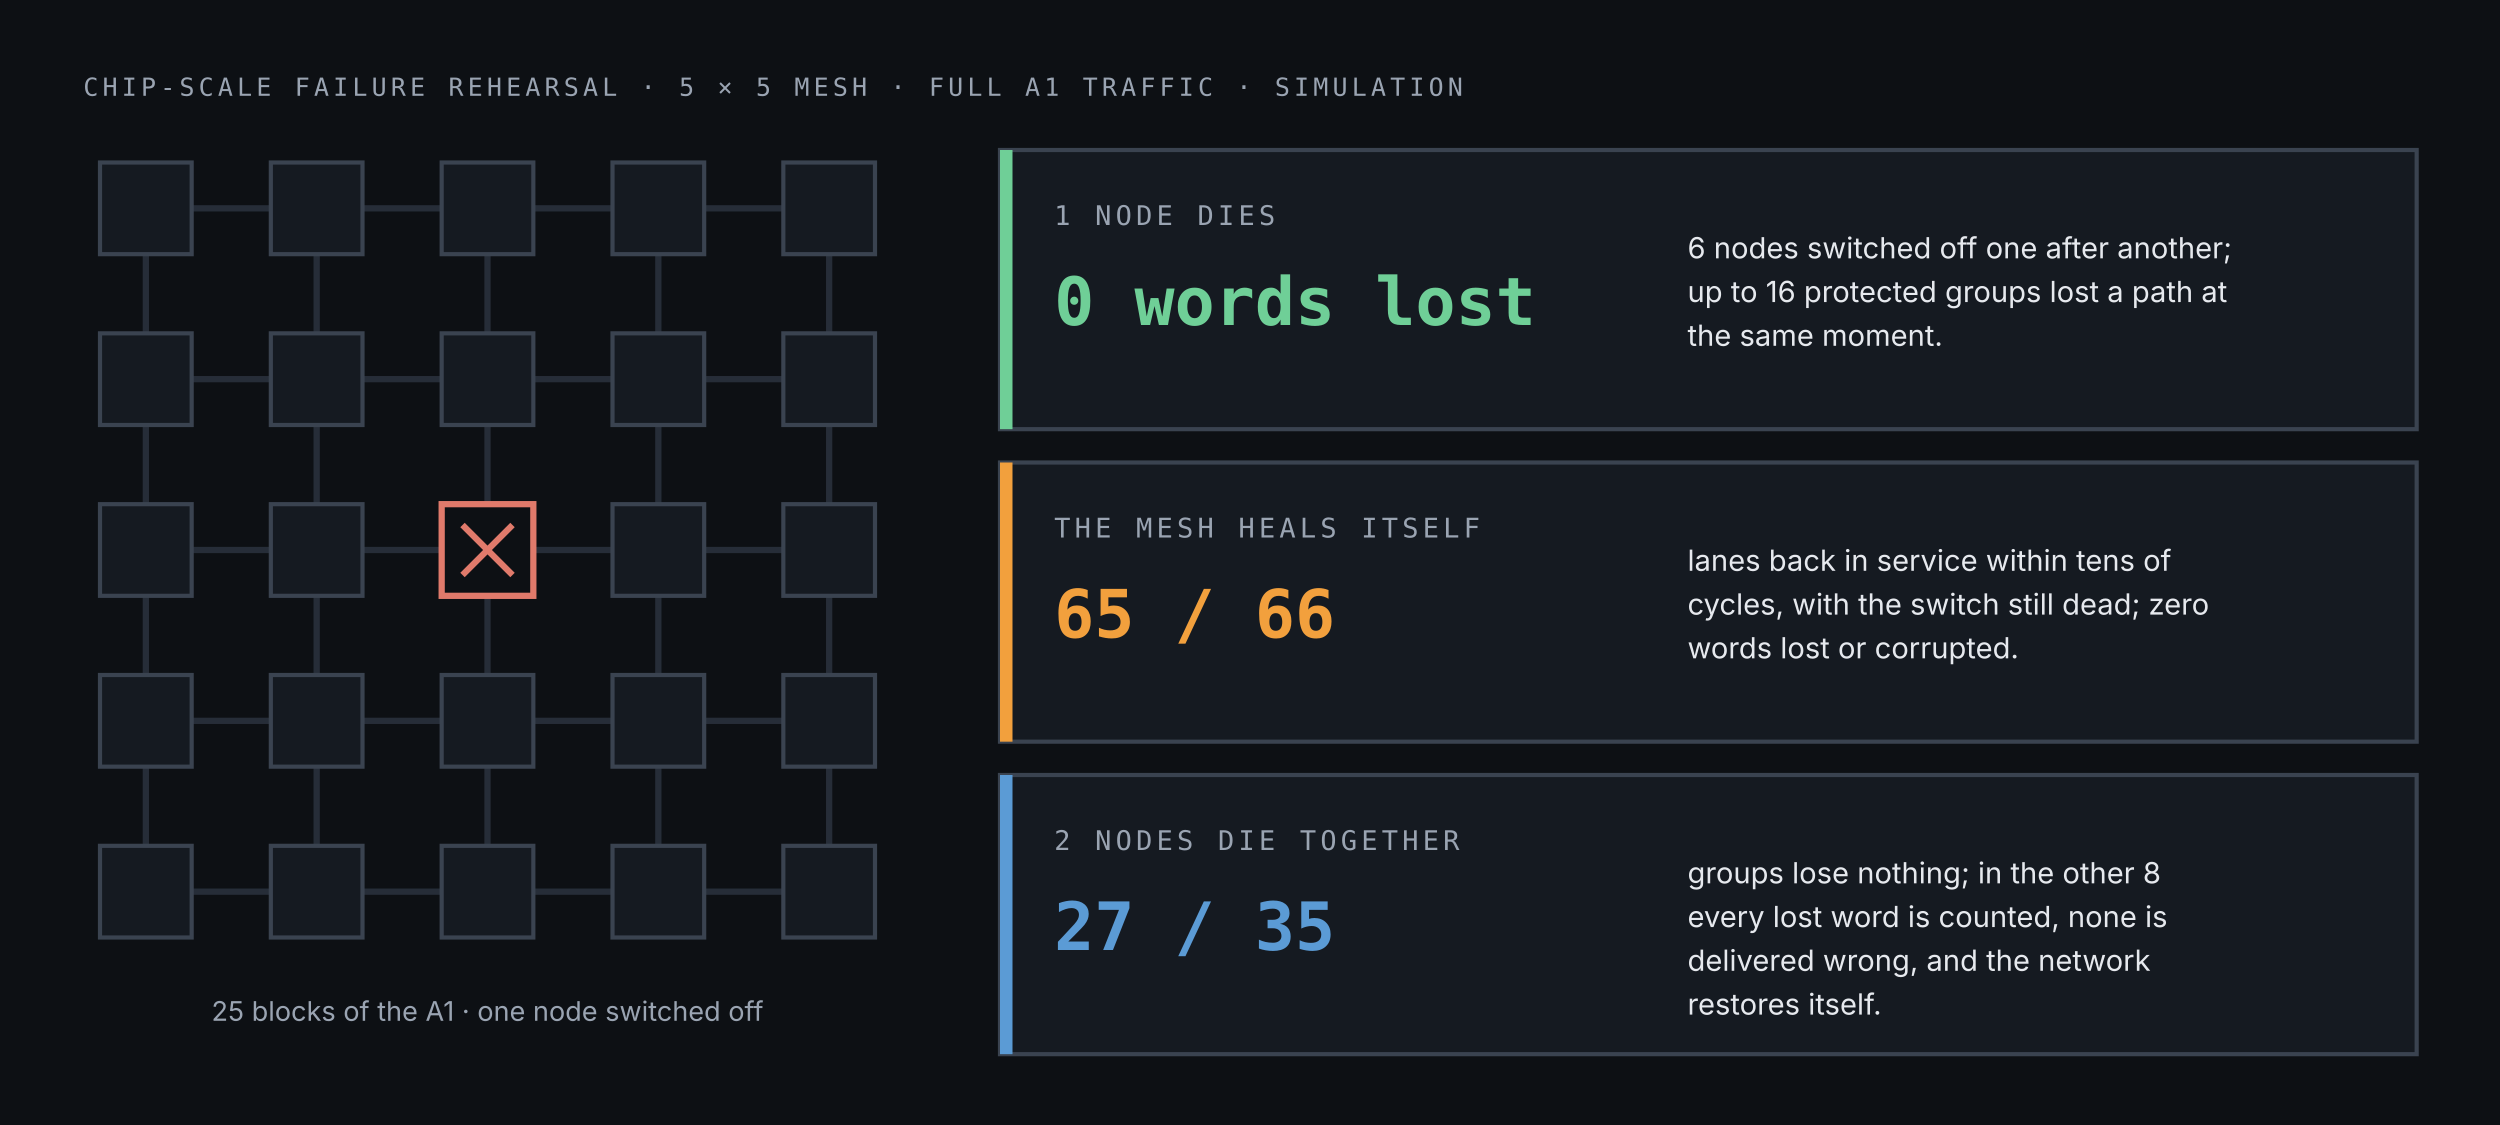
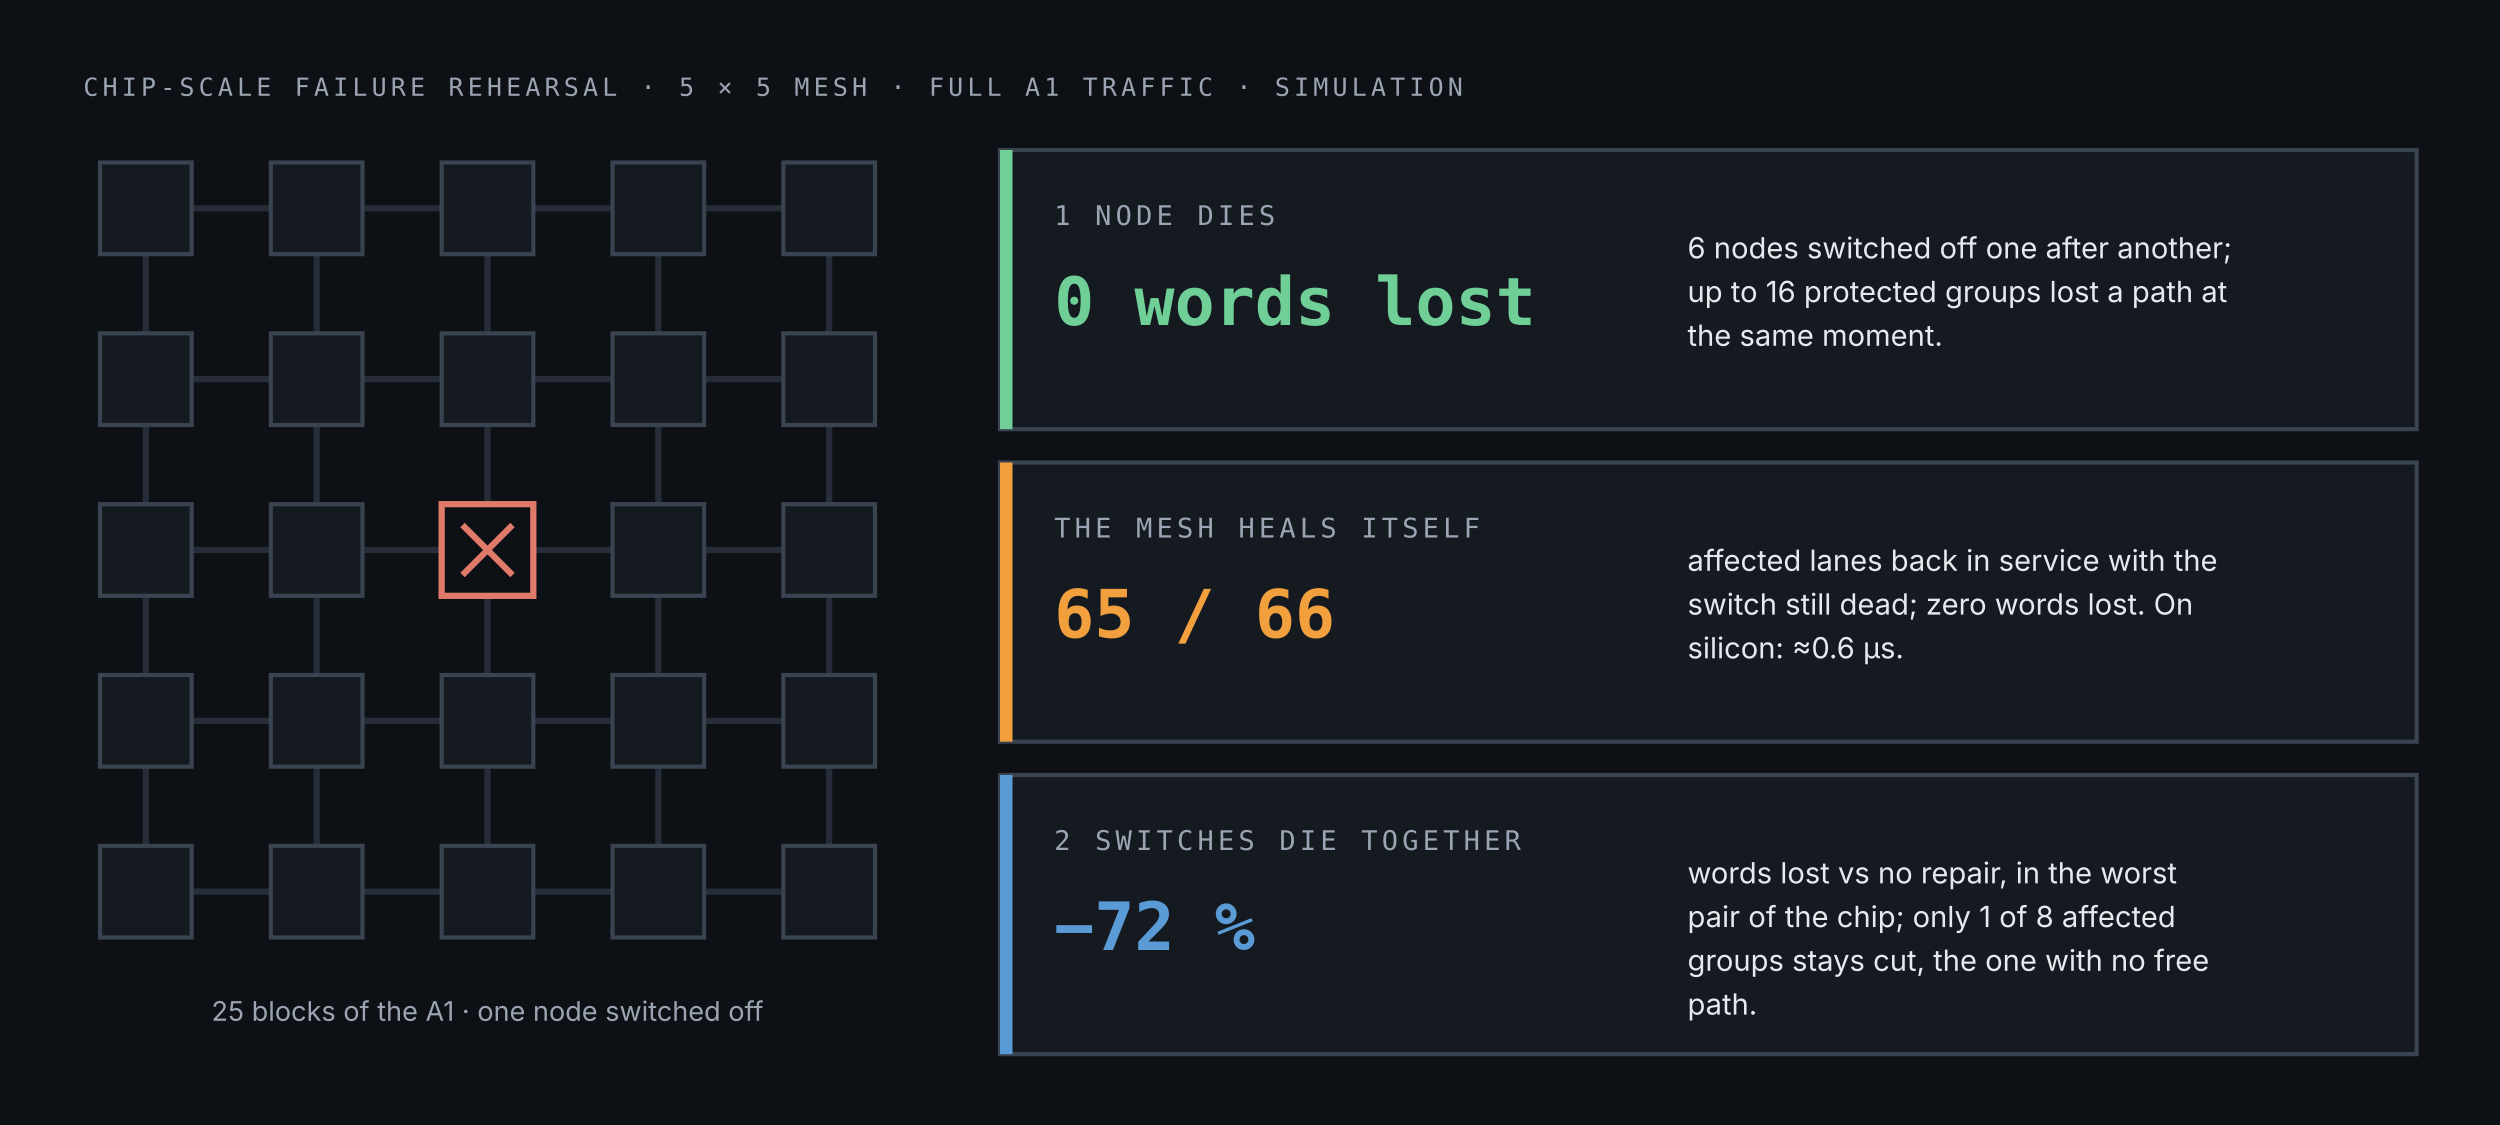
<svg xmlns="http://www.w3.org/2000/svg" viewBox="0 0 1200 540" width="1200" height="540" role="img">
  <rect width="1200" height="540" fill="#0d1014" />
  <text x="40" y="46" font-family="DejaVu Sans Mono, ui-monospace, Menlo, monospace" font-size="12" fill="#9aa4b2" text-anchor="start" font-weight="400" letter-spacing="2">CHIP-SCALE FAILURE REHEARSAL · 5 × 5 MESH · FULL A1 TRAFFIC · SIMULATION</text>
  <line x1="70" y1="100" x2="398" y2="100" stroke="#262d38" stroke-width="3" />
  <line x1="70" y1="100" x2="70" y2="428" stroke="#262d38" stroke-width="3" />
  <line x1="70" y1="182" x2="398" y2="182" stroke="#262d38" stroke-width="3" />
  <line x1="152" y1="100" x2="152" y2="428" stroke="#262d38" stroke-width="3" />
  <line x1="70" y1="264" x2="398" y2="264" stroke="#262d38" stroke-width="3" />
  <line x1="234" y1="100" x2="234" y2="428" stroke="#262d38" stroke-width="3" />
  <line x1="70" y1="346" x2="398" y2="346" stroke="#262d38" stroke-width="3" />
  <line x1="316" y1="100" x2="316" y2="428" stroke="#262d38" stroke-width="3" />
  <line x1="70" y1="428" x2="398" y2="428" stroke="#262d38" stroke-width="3" />
  <line x1="398" y1="100" x2="398" y2="428" stroke="#262d38" stroke-width="3" />
  <rect x="48" y="78" width="44" height="44" fill="#151a21" stroke="#3a4350" stroke-width="2" />
  <rect x="48" y="160" width="44" height="44" fill="#151a21" stroke="#3a4350" stroke-width="2" />
  <rect x="48" y="242" width="44" height="44" fill="#151a21" stroke="#3a4350" stroke-width="2" />
  <rect x="48" y="324" width="44" height="44" fill="#151a21" stroke="#3a4350" stroke-width="2" />
  <rect x="48" y="406" width="44" height="44" fill="#151a21" stroke="#3a4350" stroke-width="2" />
  <rect x="130" y="78" width="44" height="44" fill="#151a21" stroke="#3a4350" stroke-width="2" />
  <rect x="130" y="160" width="44" height="44" fill="#151a21" stroke="#3a4350" stroke-width="2" />
  <rect x="130" y="242" width="44" height="44" fill="#151a21" stroke="#3a4350" stroke-width="2" />
  <rect x="130" y="324" width="44" height="44" fill="#151a21" stroke="#3a4350" stroke-width="2" />
  <rect x="130" y="406" width="44" height="44" fill="#151a21" stroke="#3a4350" stroke-width="2" />
  <rect x="212" y="78" width="44" height="44" fill="#151a21" stroke="#3a4350" stroke-width="2" />
  <rect x="212" y="160" width="44" height="44" fill="#151a21" stroke="#3a4350" stroke-width="2" />
  <rect x="212" y="242" width="44" height="44" fill="#0d1014" stroke="#e07a6b" stroke-width="3" />
  <line x1="222" y1="252" x2="246" y2="276" stroke="#e07a6b" stroke-width="3" />
  <line x1="246" y1="252" x2="222" y2="276" stroke="#e07a6b" stroke-width="3" />
  <rect x="212" y="324" width="44" height="44" fill="#151a21" stroke="#3a4350" stroke-width="2" />
  <rect x="212" y="406" width="44" height="44" fill="#151a21" stroke="#3a4350" stroke-width="2" />
  <rect x="294" y="78" width="44" height="44" fill="#151a21" stroke="#3a4350" stroke-width="2" />
  <rect x="294" y="160" width="44" height="44" fill="#151a21" stroke="#3a4350" stroke-width="2" />
  <rect x="294" y="242" width="44" height="44" fill="#151a21" stroke="#3a4350" stroke-width="2" />
  <rect x="294" y="324" width="44" height="44" fill="#151a21" stroke="#3a4350" stroke-width="2" />
  <rect x="294" y="406" width="44" height="44" fill="#151a21" stroke="#3a4350" stroke-width="2" />
  <rect x="376" y="78" width="44" height="44" fill="#151a21" stroke="#3a4350" stroke-width="2" />
  <rect x="376" y="160" width="44" height="44" fill="#151a21" stroke="#3a4350" stroke-width="2" />
  <rect x="376" y="242" width="44" height="44" fill="#151a21" stroke="#3a4350" stroke-width="2" />
  <rect x="376" y="324" width="44" height="44" fill="#151a21" stroke="#3a4350" stroke-width="2" />
  <rect x="376" y="406" width="44" height="44" fill="#151a21" stroke="#3a4350" stroke-width="2" />
  <text x="234" y="490" font-family="Inter, system-ui, -apple-system, Segoe UI, Roboto, sans-serif" font-size="13" fill="#9aa4b2" text-anchor="middle" font-weight="400" letter-spacing="0">25 blocks of the A1 · one node switched off</text>
  <rect x="480" y="72" width="680" height="134" fill="#151a21" stroke="#3a4350" stroke-width="2" />
  <rect x="480" y="72" width="6" height="134" fill="#6fcf97" stroke="#6fcf97" stroke-width="0" />
  <text x="506" y="108" font-family="DejaVu Sans Mono, ui-monospace, Menlo, monospace" font-size="13" fill="#9aa4b2" text-anchor="start" font-weight="400" letter-spacing="2">1 NODE DIES</text>
  <text x="506" y="156" font-family="DejaVu Sans Mono, ui-monospace, Menlo, monospace" font-size="32" fill="#6fcf97" text-anchor="start" font-weight="700" letter-spacing="0">0 words lost</text>
  <text x="810" y="124" font-family="Inter, system-ui, -apple-system, Segoe UI, Roboto, sans-serif" font-size="14" fill="#e6e9ee" text-anchor="start" font-weight="400" letter-spacing="0">6 nodes switched off one after another;</text>
  <text x="810" y="145" font-family="Inter, system-ui, -apple-system, Segoe UI, Roboto, sans-serif" font-size="14" fill="#e6e9ee" text-anchor="start" font-weight="400" letter-spacing="0">up to 16 protected groups lost a path at</text>
  <text x="810" y="166" font-family="Inter, system-ui, -apple-system, Segoe UI, Roboto, sans-serif" font-size="14" fill="#e6e9ee" text-anchor="start" font-weight="400" letter-spacing="0">the same moment.</text>
  <rect x="480" y="222" width="680" height="134" fill="#151a21" stroke="#3a4350" stroke-width="2" />
  <rect x="480" y="222" width="6" height="134" fill="#f2a03d" stroke="#f2a03d" stroke-width="0" />
  <text x="506" y="258" font-family="DejaVu Sans Mono, ui-monospace, Menlo, monospace" font-size="13" fill="#9aa4b2" text-anchor="start" font-weight="400" letter-spacing="2">THE MESH HEALS ITSELF</text>
  <text x="506" y="306" font-family="DejaVu Sans Mono, ui-monospace, Menlo, monospace" font-size="32" fill="#f2a03d" text-anchor="start" font-weight="700" letter-spacing="0">65 / 66</text>
-   <text x="810" y="274" font-family="Inter, system-ui, -apple-system, Segoe UI, Roboto, sans-serif" font-size="14" fill="#e6e9ee" text-anchor="start" font-weight="400" letter-spacing="0">lanes back in service within tens of</text>
-   <text x="810" y="295" font-family="Inter, system-ui, -apple-system, Segoe UI, Roboto, sans-serif" font-size="14" fill="#e6e9ee" text-anchor="start" font-weight="400" letter-spacing="0">cycles, with the switch still dead; zero</text>
-   <text x="810" y="316" font-family="Inter, system-ui, -apple-system, Segoe UI, Roboto, sans-serif" font-size="14" fill="#e6e9ee" text-anchor="start" font-weight="400" letter-spacing="0">words lost or corrupted.</text>
+   <text x="810" y="274" font-family="Inter, system-ui, -apple-system, Segoe UI, Roboto, sans-serif" font-size="14" fill="#e6e9ee" text-anchor="start" font-weight="400" letter-spacing="0">affected lanes back in service with the</text>
+   <text x="810" y="295" font-family="Inter, system-ui, -apple-system, Segoe UI, Roboto, sans-serif" font-size="14" fill="#e6e9ee" text-anchor="start" font-weight="400" letter-spacing="0">switch still dead; zero words lost. On</text>
+   <text x="810" y="316" font-family="Inter, system-ui, -apple-system, Segoe UI, Roboto, sans-serif" font-size="14" fill="#e6e9ee" text-anchor="start" font-weight="400" letter-spacing="0">silicon: ≈0.6 µs.</text>
  <rect x="480" y="372" width="680" height="134" fill="#151a21" stroke="#3a4350" stroke-width="2" />
  <rect x="480" y="372" width="6" height="134" fill="#5b9bd5" stroke="#5b9bd5" stroke-width="0" />
-   <text x="506" y="408" font-family="DejaVu Sans Mono, ui-monospace, Menlo, monospace" font-size="13" fill="#9aa4b2" text-anchor="start" font-weight="400" letter-spacing="2">2 NODES DIE TOGETHER</text>
-   <text x="506" y="456" font-family="DejaVu Sans Mono, ui-monospace, Menlo, monospace" font-size="32" fill="#5b9bd5" text-anchor="start" font-weight="700" letter-spacing="0">27 / 35</text>
-   <text x="810" y="424" font-family="Inter, system-ui, -apple-system, Segoe UI, Roboto, sans-serif" font-size="14" fill="#e6e9ee" text-anchor="start" font-weight="400" letter-spacing="0">groups lose nothing; in the other 8</text>
-   <text x="810" y="445" font-family="Inter, system-ui, -apple-system, Segoe UI, Roboto, sans-serif" font-size="14" fill="#e6e9ee" text-anchor="start" font-weight="400" letter-spacing="0">every lost word is counted, none is</text>
-   <text x="810" y="466" font-family="Inter, system-ui, -apple-system, Segoe UI, Roboto, sans-serif" font-size="14" fill="#e6e9ee" text-anchor="start" font-weight="400" letter-spacing="0">delivered wrong, and the network</text>
-   <text x="810" y="487" font-family="Inter, system-ui, -apple-system, Segoe UI, Roboto, sans-serif" font-size="14" fill="#e6e9ee" text-anchor="start" font-weight="400" letter-spacing="0">restores itself.</text>
+   <text x="506" y="408" font-family="DejaVu Sans Mono, ui-monospace, Menlo, monospace" font-size="13" fill="#9aa4b2" text-anchor="start" font-weight="400" letter-spacing="2">2 SWITCHES DIE TOGETHER</text>
+   <text x="506" y="456" font-family="DejaVu Sans Mono, ui-monospace, Menlo, monospace" font-size="32" fill="#5b9bd5" text-anchor="start" font-weight="700" letter-spacing="0">−72 %</text>
+   <text x="810" y="424" font-family="Inter, system-ui, -apple-system, Segoe UI, Roboto, sans-serif" font-size="14" fill="#e6e9ee" text-anchor="start" font-weight="400" letter-spacing="0">words lost vs no repair, in the worst</text>
+   <text x="810" y="445" font-family="Inter, system-ui, -apple-system, Segoe UI, Roboto, sans-serif" font-size="14" fill="#e6e9ee" text-anchor="start" font-weight="400" letter-spacing="0">pair of the chip; only 1 of 8 affected</text>
+   <text x="810" y="466" font-family="Inter, system-ui, -apple-system, Segoe UI, Roboto, sans-serif" font-size="14" fill="#e6e9ee" text-anchor="start" font-weight="400" letter-spacing="0">groups stays cut, the one with no free</text>
+   <text x="810" y="487" font-family="Inter, system-ui, -apple-system, Segoe UI, Roboto, sans-serif" font-size="14" fill="#e6e9ee" text-anchor="start" font-weight="400" letter-spacing="0">path.</text>
</svg>
